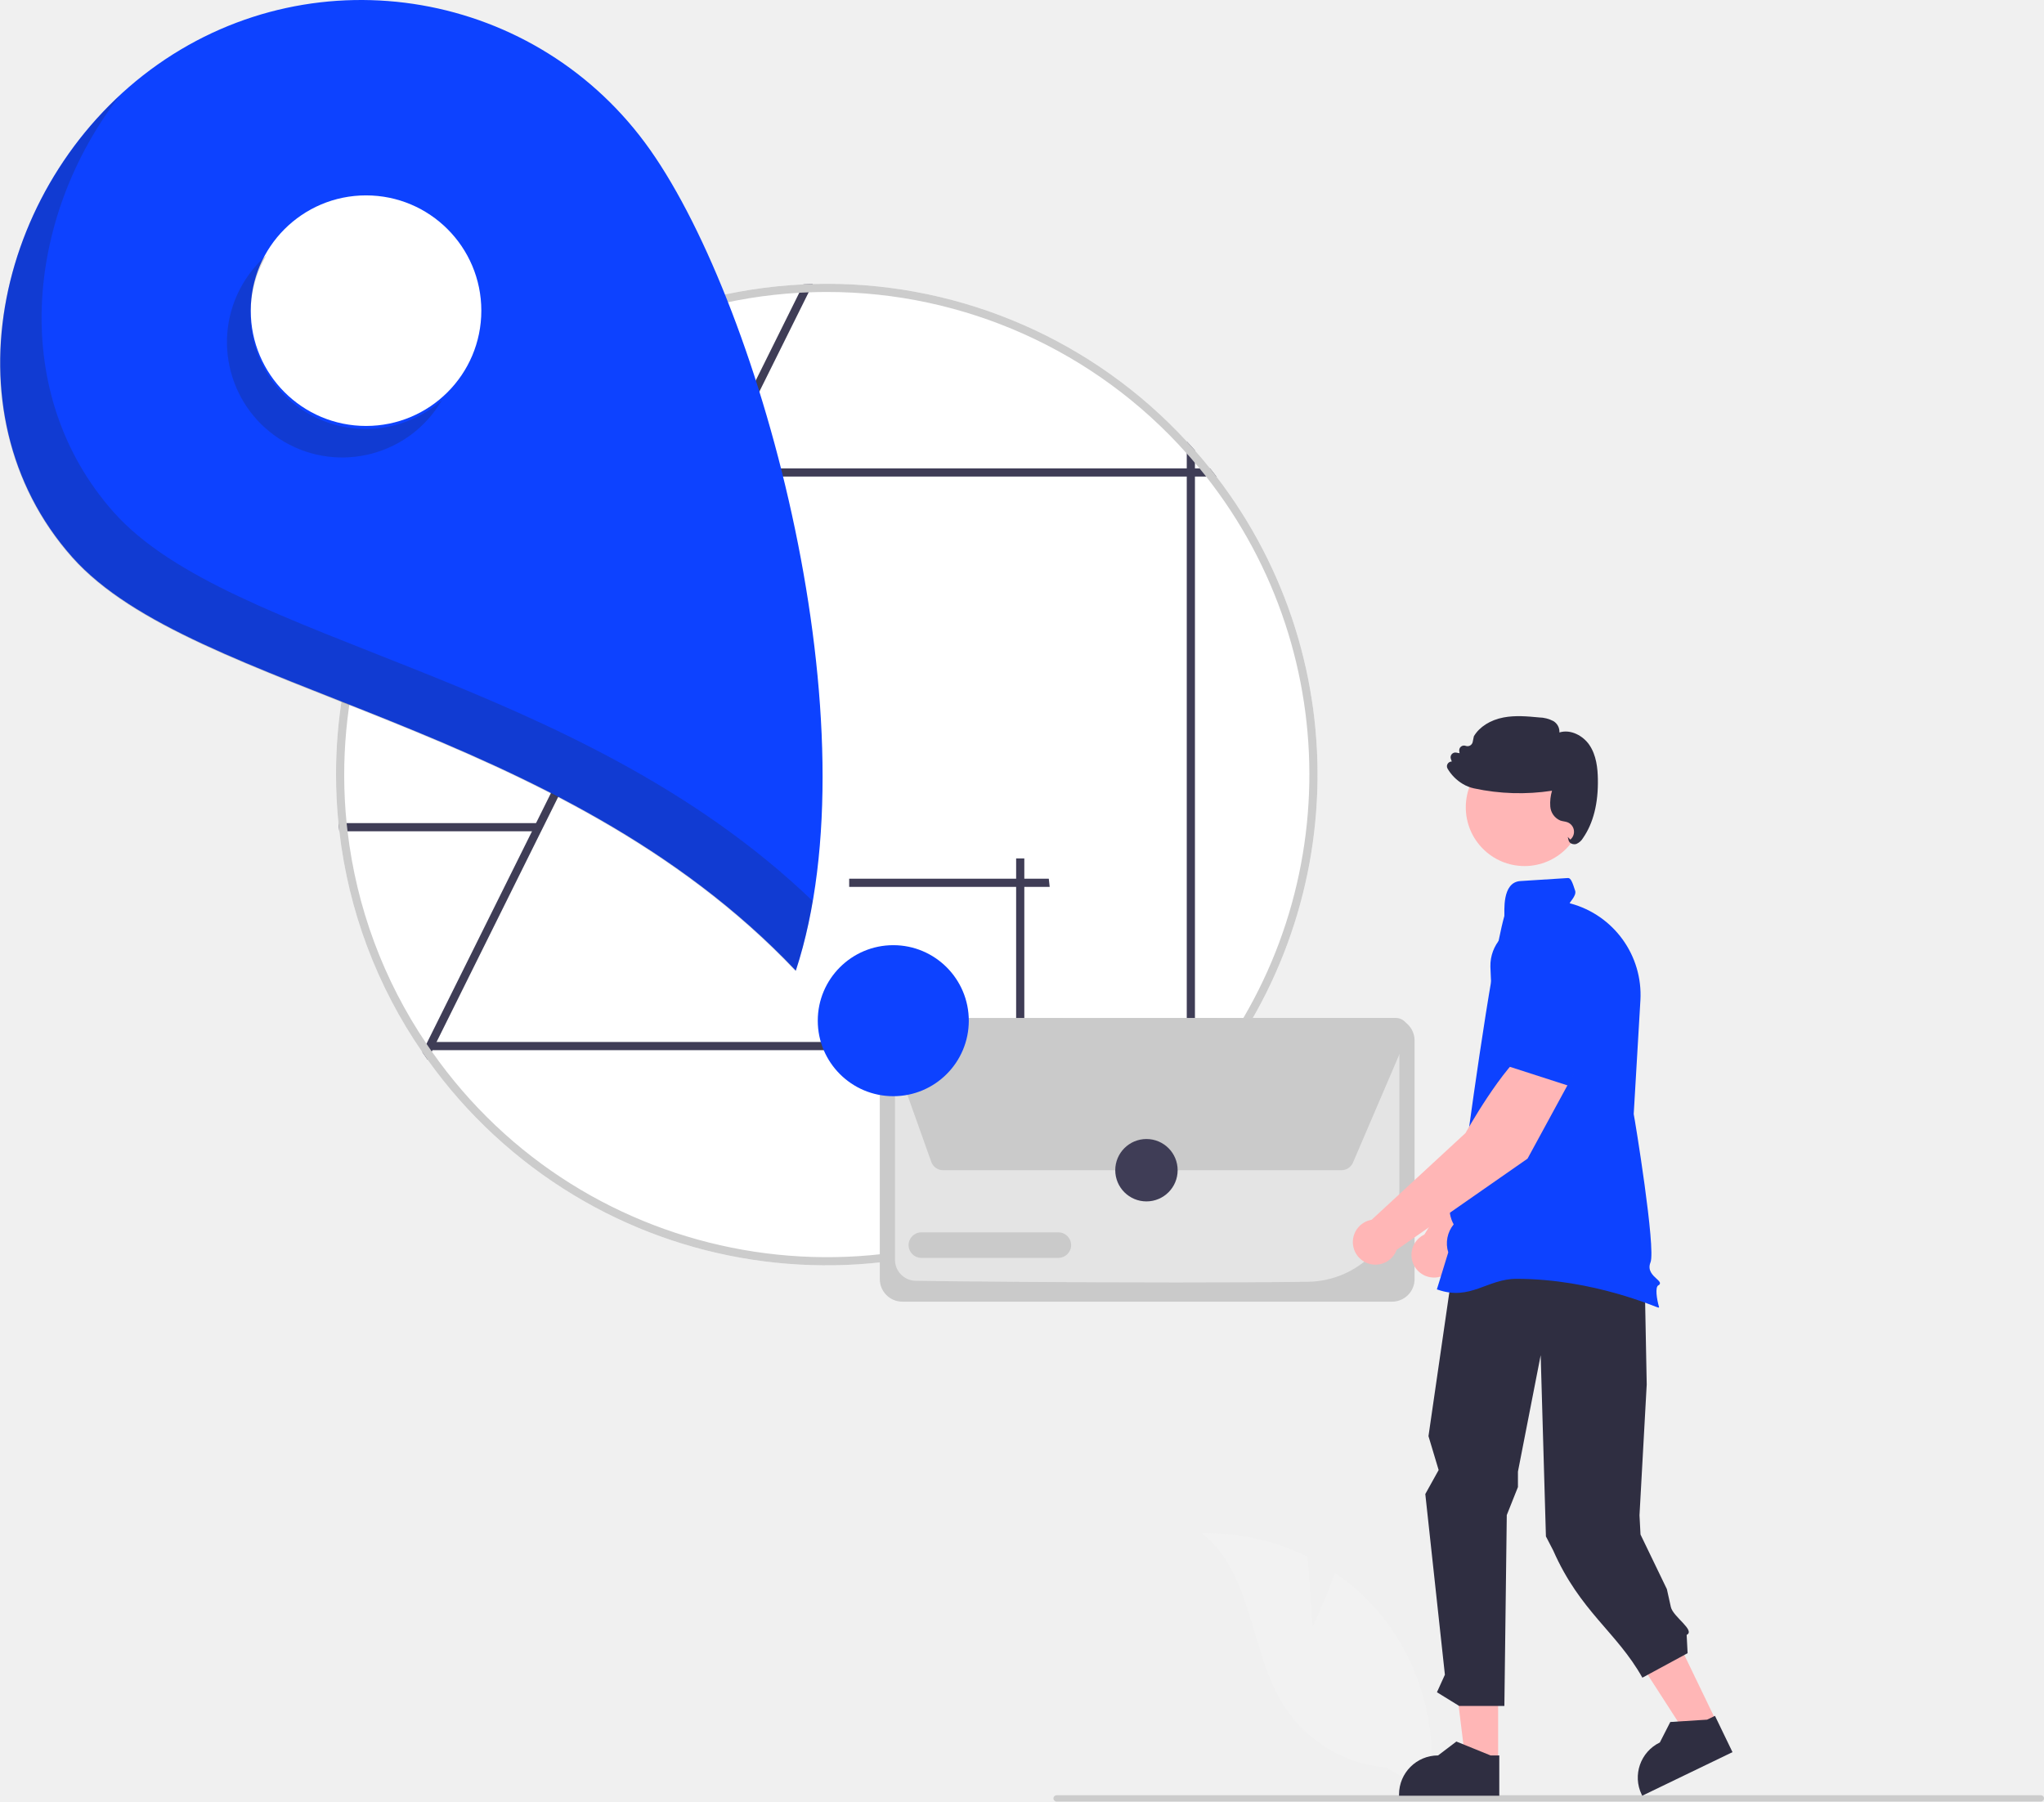
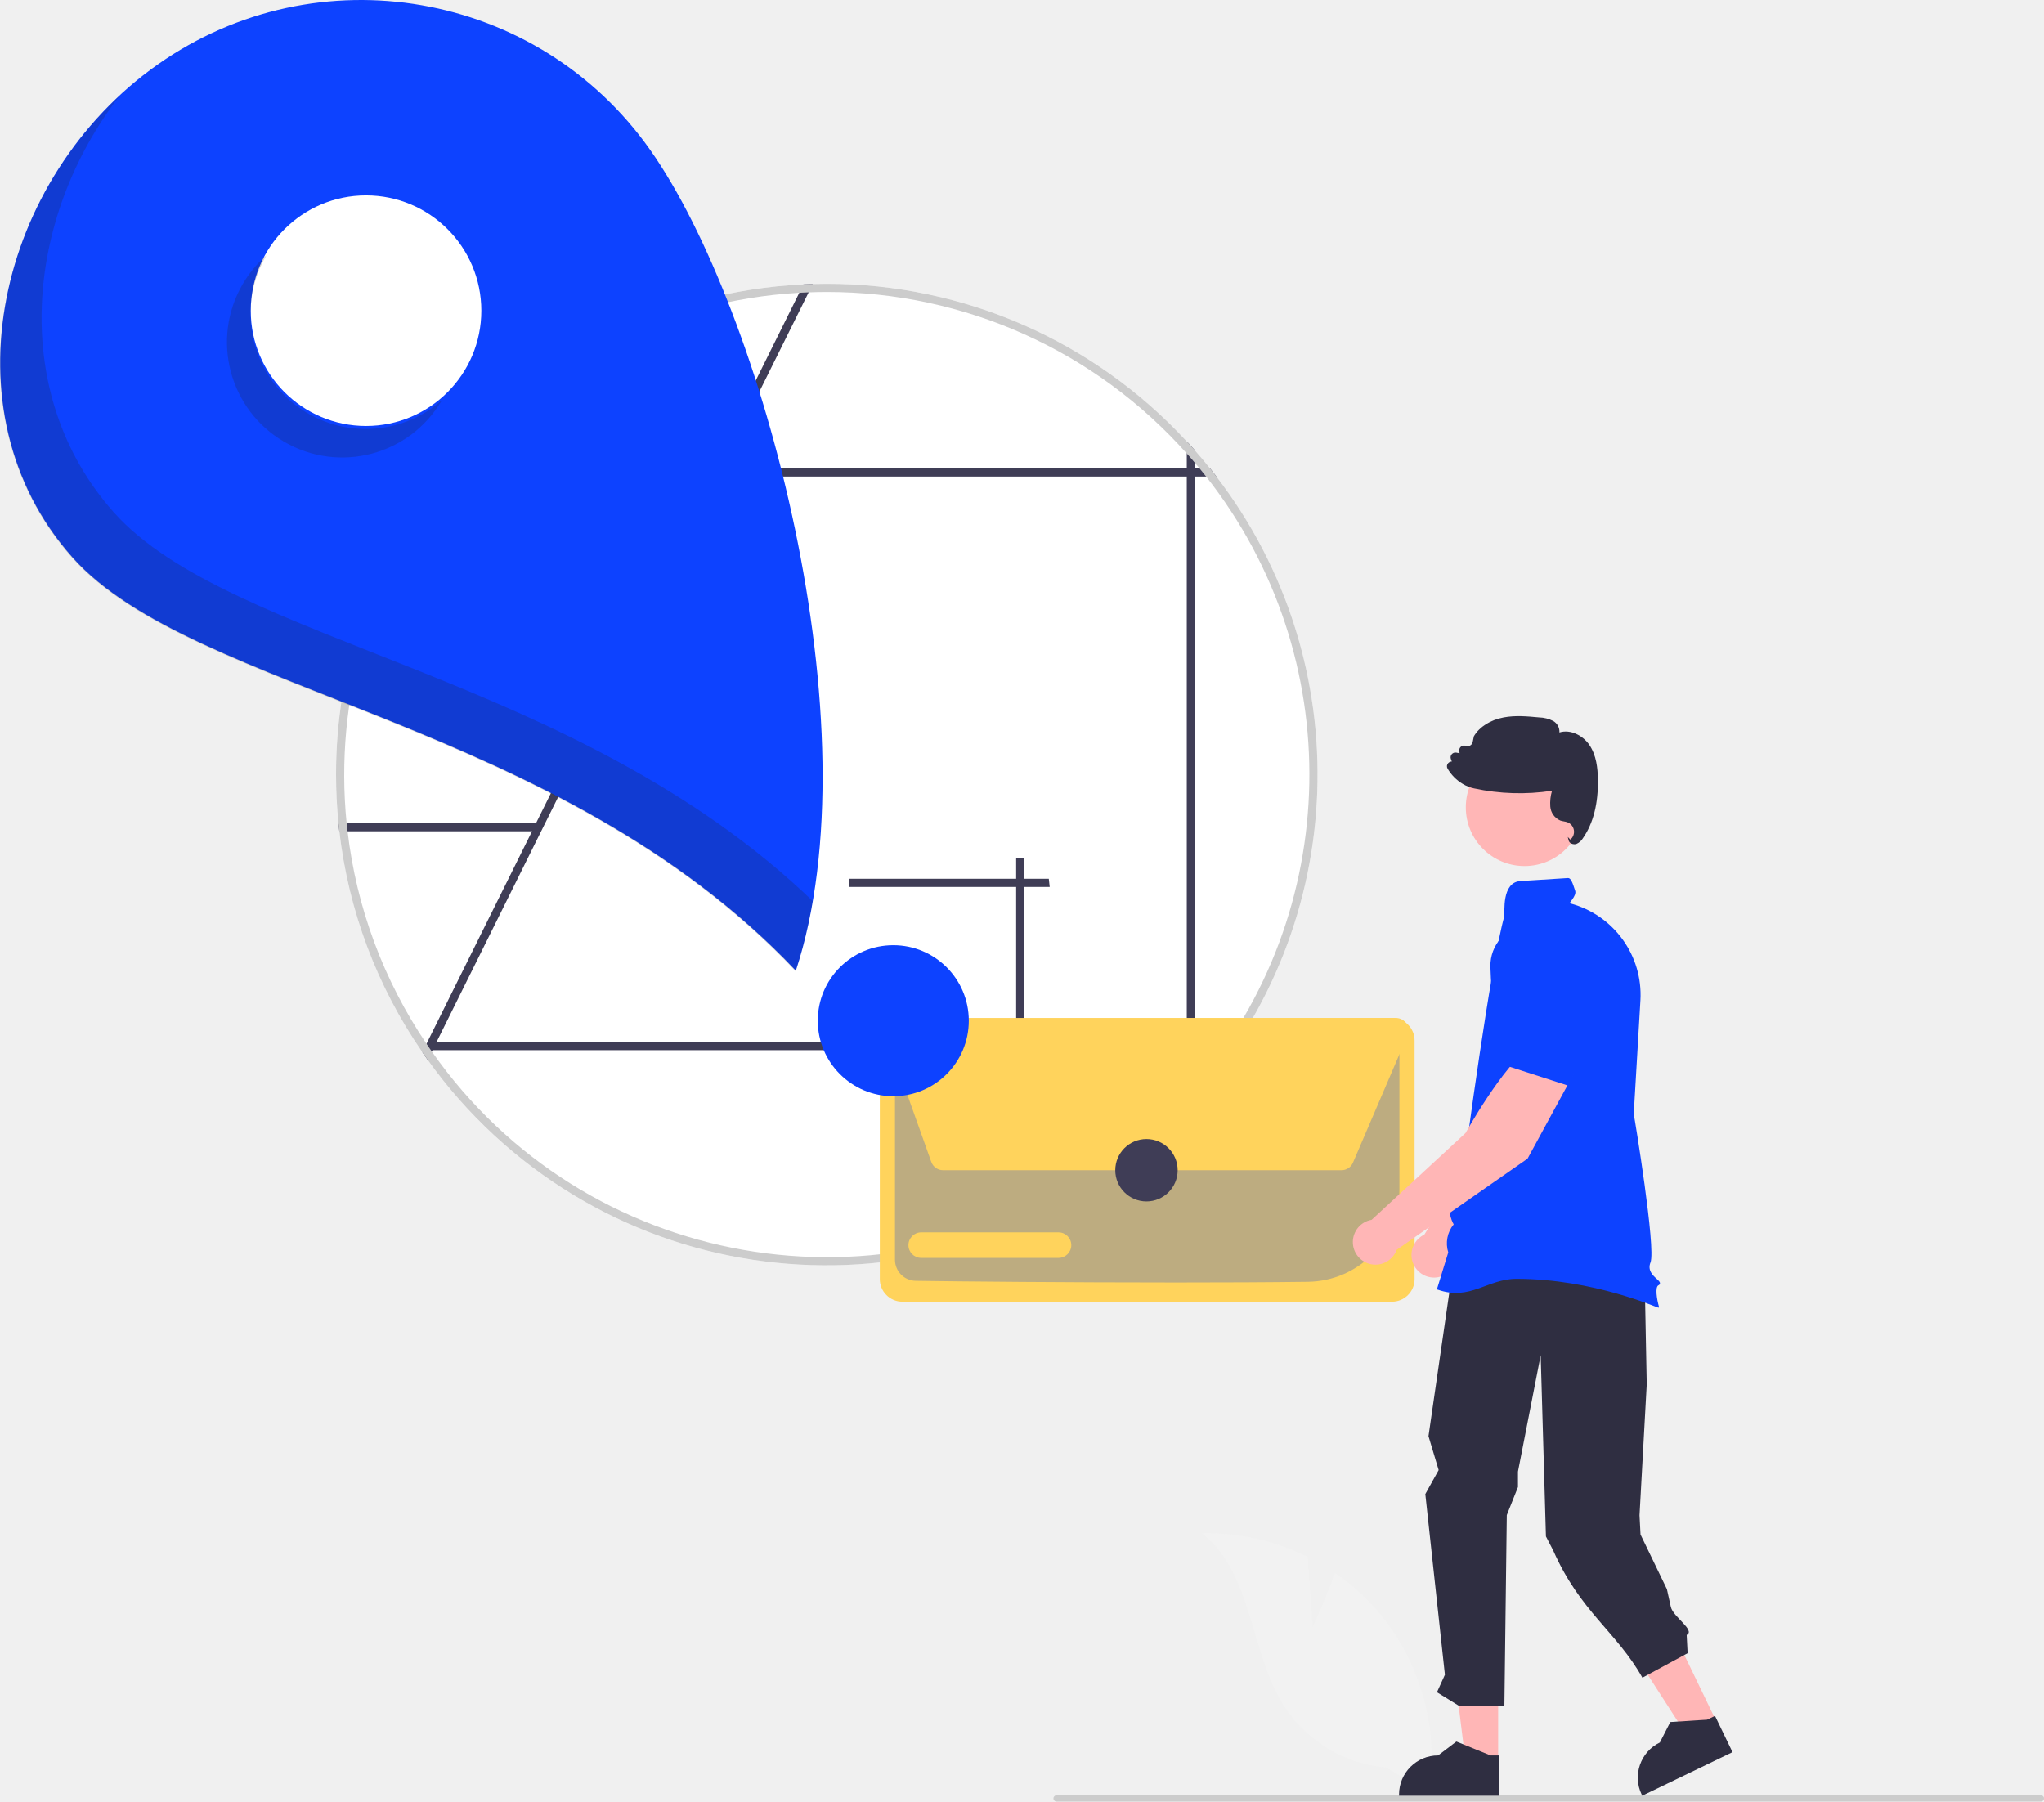
- <svg xmlns="http://www.w3.org/2000/svg" data-name="Layer 1" width="808.418" height="712.528" viewBox="0 0 808.418 712.528">
-   <path d="M714.967,737.111l-1.984-27.589a89.244,89.244,0,0,0-41.899-9.396c20.432,15.793,18.795,47.358,32.945,68.96a53.681,53.681,0,0,0,40.028,23.722l17.004,9.783A89.952,89.952,0,0,0,740.117,730.244,86.888,86.888,0,0,0,723.749,715.849C720.032,726.52,714.967,737.111,714.967,737.111Z" transform="translate(-195.7908 -93.73606)" fill="#f2f2f2" />
-   <path id="a8455189-ed55-4a18-ae95-69e4c9a5ea4d-52" data-name="f02c4e45-f306-4b42-b3ad-5ddd3016d7d2" d="M613.681,806.264h389.281a1.247,1.247,0,0,0,0-2.494H613.681a1.247,1.247,0,0,0,0,2.494h0Z" transform="translate(-195.7908 -93.73606)" fill="#ccc" />
-   <path d="M365.83,508.549v.534h.372A5.31,5.31,0,0,1,365.83,508.549Zm2.863-226.338a192.998,192.998,0,0,0-40.001,117.868q.009,9.737.954,19.2c.097,1.084.21,2.167.356,3.235a192.546,192.546,0,0,0,32.819,87.361c.695,1.019,1.407,2.022,2.119,3.025a193.843,193.843,0,0,0,26.308,29.851c78.653,72.627,201.29,67.743,273.917-10.91,1.116-1.181,2.184-2.378,3.235-3.575a193.665,193.665,0,0,0,8.492-246.055c-.825-1.084-1.666-2.167-2.539-3.235q-2.871-3.615-5.953-7.085c-1.051-1.197-2.119-2.394-3.235-3.575A193.513,193.513,0,0,0,522.793,205.979c-1.86,0-3.704.032-5.548.081q-1.844.048-3.688.146a193.749,193.749,0,0,0-142.325,72.772c-.874,1.068-1.714,2.151-2.539,3.235Zm-2.491,226.871a5.327,5.327,0,0,1-.372-.534v.534h.372Z" transform="translate(-195.7908 -93.73606)" fill="#fff" />
-   <path d="M364.472,506.56l.55-1.116,41.182-82.93v-.016l1.602-3.219v-.016L475.837,282.212v-.016l1.602-3.219.016-.016,34.453-69.44,1.65-3.316q1.844-.097,3.688-.146l-1.633,3.3-34.55,69.601v.016l-1.602,3.219v.016L409.648,422.838l-.016.016-41.182,82.994-1.618,3.235-.259.534-1.633,3.284c-.712-1.003-1.424-2.006-2.119-3.025Z" transform="translate(-195.7908 -93.73606)" fill="#3f3d56" />
-   <path d="M408.953,419.279v3.235H330.003c-.146-1.068-.259-2.151-.356-3.235Z" transform="translate(-195.7908 -93.73606)" fill="#3f3d56" />
-   <path d="M531.647,444.514v-3.235h78.951c.146,1.068.259,2.151.356,3.235Z" transform="translate(-195.7908 -93.73606)" fill="#3f3d56" />
-   <path d="M597.682,433.243h3.235v78.951c-1.068.146-2.151.259-3.235.356Z" transform="translate(-195.7908 -93.73606)" fill="#3f3d56" />
-   <path d="M676.893,282.212c-.825-1.084-1.666-2.167-2.539-3.235h-5.953v-7.085c-1.051-1.197-2.119-2.394-3.235-3.575v10.659H371.233c-.874,1.068-1.714,2.151-2.539,3.235H665.166V531.841c1.116-1.181,2.184-2.378,3.235-3.575V282.212Z" transform="translate(-195.7908 -93.73606)" fill="#3f3d56" />
-   <rect x="170.036" y="412.11" width="300.957" height="3.235" fill="#3f3d56" />
-   <path d="M365.83,508.549v.534h.372A5.31,5.31,0,0,1,365.83,508.549Zm2.863-226.338a192.998,192.998,0,0,0-40.001,117.868q.009,9.737.954,19.2c.097,1.084.21,2.167.356,3.235a192.546,192.546,0,0,0,32.819,87.361c.695,1.019,1.407,2.022,2.119,3.025a193.843,193.843,0,0,0,26.308,29.851c78.653,72.627,201.29,67.743,273.917-10.91,1.116-1.181,2.184-2.378,3.235-3.575a193.665,193.665,0,0,0,8.492-246.055c-.825-1.084-1.666-2.167-2.539-3.235q-2.871-3.615-5.953-7.085c-1.051-1.197-2.119-2.394-3.235-3.575A193.513,193.513,0,0,0,522.793,205.979c-1.86,0-3.704.032-5.548.081q-1.844.048-3.688.146a193.749,193.749,0,0,0-142.325,72.772c-.874,1.068-1.714,2.151-2.539,3.235Zm-35.44,140.302c-.145-1.068-.258-2.151-.372-3.235a190.897,190.897,0,0,1,39.888-137.067c.857-1.084,1.715-2.167,2.604-3.235a190.621,190.621,0,0,1,136.534-69.456c1.229-.065,2.459-.129,3.704-.162q3.566-.146,7.182-.146a190.324,190.324,0,0,1,142.373,63.891c1.116,1.229,2.2,2.459,3.235,3.72.631.712,1.229,1.423,1.812,2.151.889,1.068,1.746,2.151,2.604,3.235a190.481,190.481,0,0,1-4.416,241.122c-1.035,1.262-2.119,2.491-3.235,3.72a190.643,190.643,0,0,1-33.089,29.438c-86.261,60.372-205.13,39.386-265.502-46.875-.13-.178-.259-.356-.372-.534a5.31,5.31,0,0,1-.372-.534q-.703-.995-1.358-1.99a189.167,189.167,0,0,1-31.218-84.046Zm32.949,86.569a5.327,5.327,0,0,1-.372-.534v.534h.372Z" transform="translate(-195.7908 -93.73606)" fill="#ccc" />
-   <path d="M746.34,608.558h-193.65a8.941,8.941,0,0,1-8.931-8.931v-94.357a8.941,8.941,0,0,1,8.931-8.931h193.65a8.941,8.941,0,0,1,8.931,8.931v94.357A8.941,8.941,0,0,1,746.34,608.558Z" transform="translate(-195.7908 -93.73606)" fill="#cacaca" />
-   <path d="M661.041,600.965c-42.411,0-86.633-.405-103.133-.668a8.32,8.32,0,0,1-8.148-8.286V505.277a2.941,2.941,0,0,1,2.93-2.938H746.334a2.94,2.94,0,0,1,2.937,2.93v58.848a36.714,36.714,0,0,1-36.096,36.57C697.797,600.887,679.588,600.965,661.041,600.965Z" transform="translate(-195.7908 -93.73606)" fill="#e4e4e4" />
-   <path d="M726.348,556.561H568.783a4.963,4.963,0,0,1-4.665-3.29l-17.833-50.032a4.953,4.953,0,0,1,4.658-6.615l196.958-.275h.007a4.953,4.953,0,0,1,4.552,6.904l-.27-.116.27.116-21.56,50.307A4.947,4.947,0,0,1,726.348,556.561Z" transform="translate(-195.7908 -93.73606)" fill="#cacaca" />
-   <path d="M614.452,591.237H560.12a5.048,5.048,0,0,1,0-10.095h54.333a5.048,5.048,0,0,1,0,10.095Z" transform="translate(-195.7908 -93.73606)" fill="#cacaca" />
-   <circle cx="453.431" cy="462.825" r="12.338" fill="#3f3d56" />
-   <path d="M258.161,119.249a139.809,139.809,0,0,1,194.807,33.808c44.459,63.13,89.07,228.674,57.579,324.575-93.929-99.215-238.233-109.525-286.194-163.576C173.105,256.301,195.031,163.707,258.161,119.249Z" transform="translate(-195.7908 -93.73606)" fill="#0d42ff" />
-   <circle id="faf5c3b1-f7bb-4793-8f76-a694569c182e" data-name="b262ea8c-1946-46c9-a449-3a1996c39394" cx="144.772" cy="122.871" r="45.596" fill="#fff" />
-   <circle id="e618366e-6f5c-4381-83a5-490aecbf791d" data-name="bcc29a3a-8123-4529-80aa-6f70df2823cf" cx="353.301" cy="403.688" r="29.865" fill="#0d42ff" />
-   <path d="M291.78,206.086a45.595,45.595,0,1,0,78.75,45.98,45.59,45.59,0,0,1-69.417-57.289A45.595,45.595,0,0,0,291.78,206.086Z" transform="translate(-195.7908 -93.73606)" fill="#231f20" opacity="0.2" style="isolation:isolate" />
-   <path d="M224.267,314.271c47.961,54.051,192.265,64.36,286.194,163.576a193.394,193.394,0,0,0,6.751-27.759C423.33,359.892,287.06,348.493,240.721,296.271c-41.474-46.74-35.018-116.294,2.412-164.69C191.798,179.167,177.303,261.344,224.267,314.271Z" transform="translate(-195.7908 -93.73606)" fill="#231f20" opacity="0.2" style="isolation:isolate" />
-   <path d="M820.42,505.241,801.056,499.343c-8.429,10.163-15.417,39.602-15.417,39.602L759.138,582.009A8.937,8.937,0,1,0,771.88,590.771l40.109-48.693Z" transform="translate(-195.7908 -93.73606)" fill="#ffb6b6" />
-   <path d="M820.049,509.941l3.579-29.312L815.606,467.233a16.433,16.433,0,0,0-15.452-7.881h0a16.394,16.394,0,0,0-14.899,16.705c.301,12.598,2.286,28.53,10.031,32.883l.078.044Z" transform="translate(-195.7908 -93.73606)" fill="#0d42ff" />
-   <polygon points="678.959 681.066 667.348 686.67 640.203 644.55 657.341 636.278 678.959 681.066" fill="#ffb6b6" />
-   <path d="M881.007,786.717l-35.707,17.236-.218-.452a15.433,15.433,0,0,1,7.189-20.607l.001-0,4.133-8.097,14.558-.926,3.117-1.505Z" transform="translate(-195.7908 -93.73606)" fill="#2f2e41" />
-   <polygon points="592.527 696.767 579.634 696.766 573.5 647.033 592.53 647.034 592.527 696.767" fill="#ffb6b6" />
-   <path d="M788.772,803.953l-39.649-.001v-.501a15.433,15.433,0,0,1,15.433-15.432h.001l7.242-5.494,13.513,5.495,3.461 0Z" transform="translate(-195.7908 -93.73606)" fill="#2f2e41" />
-   <path d="M775.54,559.85,760.765,661.737l4.021,13.406-5.276,9.495,7.748,71.464-3.145,6.924,8.788,5.42h17.882l.949-75.49,4.417-11.084v-6.108l8.992-46.032,2.074,71.66,2.871,5.537c10.693,24.262,25.098,32.205,35.282,50.34l17.883-9.686-.375-7.224c3.592-1.819-5.394-7.135-6.257-11.068l-1.564-7.042-10.431-21.608-.398-7.61,2.855-51.756-1.343-69.696L822.279,553.644Z" transform="translate(-195.7908 -93.73606)" fill="#2f2e41" />
-   <circle cx="602.964" cy="319.3" r="23.232" fill="#ffb6b6" />
-   <path d="M764.428,603.803l-.339-.118,4.497-14.614a11.904,11.904,0,0,1,2.147-11.099c-.727-1.259-3.726-7.203,1.157-12.254-.292-1.473-1.76-10.189,3.364-14.45,0,0,9.942-75.356,15.519-95.26.162-1.456-1.144-13.346,6.356-13.812,3.956-.246,9.892-.621,18.801-1.196,1.151-.083,1.825,1.861,2.847,5.024.692,2.14-2.867,5.064-2.006,5.016l.061-.004.059.016A37.455,37.455,0,0,1,844.586,489.33l-2.648,45.026c.401,1.811,8.836,53.156,6.631,58.668-1.251,3.126.882,5.074,2.439,6.496.802.733,1.382,1.262,1.301,1.841a.965.965,0,0,1-.601.709c-1.409.704-.63,5.535.192,8.415l.084.294-.272.14c-.314.161-25.525-11.401-56.153-11.402C784.015,599.516,777.342,608.308,764.428,603.803Z" transform="translate(-195.7908 -93.73606)" fill="#0d42ff" />
-   <path d="M817.166,427.32a1.935,1.935,0,0,1-.987-1.229l-.331-1.349,1.018,1.061a4.021,4.021,0,0,0-1.177-6.873,8.438,8.438,0,0,0-1.374-.334,9.511,9.511,0,0,1-1.439-.347,6.562,6.562,0,0,1-3.938-5.535,17.389,17.389,0,0,1,.689-6.243,85.018,85.018,0,0,1-30.843-.927,14.316,14.316,0,0,1-4.427-1.741,17.148,17.148,0,0,1-6.057-6.094,1.83,1.83,0,0,1,.248-2.156,1.991,1.991,0,0,1,1.448-.637l-.371-1.005a1.893,1.893,0,0,1,2.123-2.517l1.315.246-.126-.874a1.892,1.892,0,0,1,2.539-2.042,2.085,2.085,0,0,0,2.777-1.532l.452-2.196.045-.116c2.225-3.706,6.499-6.4,11.726-7.391,4.662-.883,9.421-.437,14.025-.006a12.84,12.84,0,0,1,5.607,1.416,4.9,4.9,0,0,1,2.445,4.523c4.533-1.394,9.397,1.383,11.801,4.882,2.859,4.161,3.321,9.381,3.405,13.464.197,9.651-1.791,17.547-5.909,23.469a5.529,5.529,0,0,1-2.55,2.266,2.616,2.616,0,0,1-.844.136A2.712,2.712,0,0,1,817.166,427.32Z" transform="translate(-195.7908 -93.73606)" fill="#2f2e41" />
-   <path d="M818.002,518.794l-17.053-10.906c-10.859,7.511-25.534,33.971-25.534,33.971l-37.141,34.313a8.937,8.937,0,1,0,9.905,11.876l51.763-36.06Z" transform="translate(-195.7908 -93.73606)" fill="#ffb6b6" />
-   <path d="M816.376,523.219,827.733,495.961l-4.108-15.064A16.433,16.433,0,0,0,810.874,469.138h0a16.394,16.394,0,0,0-18.855,12.063c-3.111,12.212-5.5,28.088.783,34.37l.064.064Z" transform="translate(-195.7908 -93.73606)" fill="#0d42ff" />
+ <svg xmlns="http://www.w3.org/2000/svg" version="1.1" width="808.418" height="712.528" viewBox="0,0,256,225.625">
+   <g fill="none" fill-rule="nonzero" stroke="none" stroke-width="1" stroke-linecap="butt" stroke-linejoin="miter" stroke-miterlimit="10" stroke-dasharray="" stroke-dashoffset="0" font-family="none" font-weight="none" font-size="none" text-anchor="none" style="mix-blend-mode: normal">
+     <g transform="translate(0,-0.00478) scale(0.31667,0.31667)">
+       <path transform="translate(-195.7908,-93.73606)" d="M714.967,737.111l-1.984,-27.589c-12.993,-6.495 -27.376,-9.721 -41.899,-9.396c20.432,15.793 18.795,47.358 32.945,68.96c9.044,13.579 23.773,22.308 40.028,23.722l17.004,9.783c3.937,-26.018 -3.717,-52.455 -20.944,-72.346c-4.83,-5.467 -10.329,-10.303 -16.368,-14.395c-3.717,10.671 -8.782,21.262 -8.782,21.262z" fill="#f2f2f2" />
+       <path transform="translate(-195.7908,-93.73606)" d="M613.681,806.264h389.281c0.689,0 1.247,-0.558 1.247,-1.247c0,-0.689 -0.558,-1.247 -1.247,-1.247h-389.281c-0.689,0 -1.247,0.558 -1.247,1.247c0,0.689 0.558,1.247 1.247,1.247v0z" id="a8455189-ed55-4a18-ae95-69e4c9a5ea4d-52" fill="#cccccc" />
+       <path transform="translate(-195.7908,-93.73606)" d="M365.83,508.549v0.534h0.372c-0.135,-0.17 -0.259,-0.348 -0.372,-0.534zM368.693,282.212c-25.985,33.793 -40.05,75.239 -40.001,117.868c0.006,6.492 0.324,12.892 0.954,19.2c0.097,1.084 0.21,2.167 0.356,3.235c3.61,31.371 14.881,61.373 32.819,87.361c0.695,1.019 1.407,2.022 2.119,3.025c7.722,10.826 16.538,20.829 26.308,29.851c78.653,72.627 201.29,67.743 273.917,-10.91c1.116,-1.181 2.184,-2.378 3.235,-3.575c61.309,-69.434 64.868,-172.56 8.492,-246.055c-0.825,-1.084 -1.666,-2.167 -2.539,-3.235c-1.914,-2.41 -3.898,-4.772 -5.953,-7.085c-1.051,-1.197 -2.119,-2.394 -3.235,-3.575c-36.661,-39.762 -88.289,-62.368 -142.373,-62.339c-1.86,0 -3.704,0.032 -5.548,0.081c-1.23,0.032 -2.459,0.081 -3.688,0.146c-55.704,2.644 -107.567,29.162 -142.325,72.772c-0.874,1.068 -1.714,2.151 -2.539,3.235zM366.202,509.083c-0.135,-0.17 -0.259,-0.348 -0.372,-0.534v0.534z" fill="#ffffff" />
+       <path transform="translate(-195.7908,-93.73606)" d="M364.472,506.56l0.55,-1.116l41.182,-82.93v-0.016l1.602,-3.219v-0.016l68.032,-137.051v-0.016l1.602,-3.219l0.016,-0.016l34.453,-69.44l1.65,-3.316c1.23,-0.065 2.459,-0.113 3.688,-0.146l-1.633,3.3l-34.55,69.601v0.016l-1.602,3.219v0.016l-69.812,140.626l-0.016,0.016l-41.182,82.994l-1.618,3.235l-0.259,0.534l-1.633,3.284c-0.712,-1.003 -1.424,-2.006 -2.119,-3.025z" fill="#3f3d56" />
+       <path transform="translate(-195.7908,-93.73606)" d="M408.953,419.279v3.235h-78.951c-0.146,-1.068 -0.259,-2.151 -0.356,-3.235z" fill="#3f3d56" />
+       <path transform="translate(-195.7908,-93.73606)" d="M531.647,444.514v-3.235h78.951c0.146,1.068 0.259,2.151 0.356,3.235z" fill="#3f3d56" />
+       <path transform="translate(-195.7908,-93.73606)" d="M597.682,433.243h3.235v78.951c-1.068,0.146 -2.151,0.259 -3.235,0.356z" fill="#3f3d56" />
+       <path transform="translate(-195.7908,-93.73606)" d="M676.893,282.212c-0.825,-1.084 -1.666,-2.167 -2.539,-3.235h-5.953v-7.085c-1.051,-1.197 -2.119,-2.394 -3.235,-3.575v10.659h-293.933c-0.874,1.068 -1.714,2.151 -2.539,3.235h296.473v249.63c1.116,-1.181 2.184,-2.378 3.235,-3.575v-246.055z" fill="#3f3d56" />
+       <rect x="170.036" y="412.11" width="300.957" height="3.235" fill="#3f3d56" />
+       <path transform="translate(-195.7908,-93.73606)" d="M365.83,508.549v0.534h0.372c-0.135,-0.17 -0.259,-0.348 -0.372,-0.534zM368.693,282.212c-25.985,33.793 -40.05,75.239 -40.001,117.868c0.006,6.492 0.324,12.892 0.954,19.2c0.097,1.084 0.21,2.167 0.356,3.235c3.61,31.371 14.881,61.373 32.819,87.361c0.695,1.019 1.407,2.022 2.119,3.025c7.722,10.826 16.538,20.829 26.308,29.851c78.653,72.627 201.29,67.743 273.917,-10.91c1.116,-1.181 2.184,-2.378 3.235,-3.575c61.309,-69.434 64.868,-172.56 8.492,-246.055c-0.825,-1.084 -1.666,-2.167 -2.539,-3.235c-1.914,-2.41 -3.898,-4.772 -5.953,-7.085c-1.051,-1.197 -2.119,-2.394 -3.235,-3.575c-36.661,-39.762 -88.289,-62.368 -142.373,-62.339c-1.86,0 -3.704,0.032 -5.548,0.081c-1.23,0.032 -2.459,0.081 -3.688,0.146c-55.704,2.644 -107.567,29.162 -142.325,72.772c-0.874,1.068 -1.714,2.151 -2.539,3.235zM333.254,422.514c-0.145,-1.068 -0.258,-2.151 -0.372,-3.235c-4.93,-49.128 9.366,-98.256 39.888,-137.067c0.857,-1.084 1.715,-2.167 2.604,-3.235c33.797,-41.224 83.313,-66.413 136.534,-69.456c1.229,-0.065 2.459,-0.129 3.704,-0.162c2.377,-0.097 4.771,-0.146 7.182,-0.146c54.408,-0.032 106.229,23.223 142.373,63.891c1.116,1.229 2.2,2.459 3.235,3.72c0.631,0.712 1.229,1.423 1.812,2.151c0.889,1.068 1.746,2.151 2.604,3.235c56.073,71.191 54.226,172.031 -4.416,241.122c-1.035,1.262 -2.119,2.491 -3.235,3.72c-9.849,11.065 -20.953,20.944 -33.089,29.438c-86.261,60.372 -205.13,39.386 -265.502,-46.875c-0.13,-0.178 -0.259,-0.356 -0.372,-0.534c-0.135,-0.17 -0.259,-0.348 -0.372,-0.534c-0.469,-0.663 -0.922,-1.326 -1.358,-1.99c-16.991,-25.109 -27.697,-53.934 -31.218,-84.046zM366.202,509.083c-0.135,-0.17 -0.259,-0.348 -0.372,-0.534v0.534z" fill="#cccccc" />
+       <path transform="translate(-195.7908,-93.73606)" d="M746.34,608.558h-193.65c-4.93,-0.006 -8.925,-4.001 -8.931,-8.931v-94.357c0.006,-4.93 4.001,-8.925 8.931,-8.931h193.65c4.93,0.006 8.925,4.001 8.931,8.931v94.357c-0.006,4.93 -4.001,8.925 -8.931,8.931z" fill="#ffd35c" />
+       <path transform="translate(-195.7908,-93.73606)" d="M661.041,600.965c-42.411,0 -86.633,-0.405 -103.133,-0.668c-4.515,-0.093 -8.131,-3.77 -8.148,-8.286v-86.734c0.002,-1.619 1.311,-2.932 2.93,-2.938h193.645c1.618,0.002 2.931,1.311 2.937,2.93v58.848c-0.075,19.982 -16.117,36.234 -36.096,36.57c-15.378,0.2 -33.587,0.278 -52.134,0.278z" fill="#bdac80" />
+       <path transform="translate(-195.7908,-93.73606)" d="M726.348,556.561h-157.564c-2.093,-0.003 -3.959,-1.319 -4.665,-3.29l-17.833,-50.032c-0.54,-1.515 -0.31,-3.199 0.616,-4.514c0.926,-1.315 2.434,-2.099 4.042,-2.101l196.958,-0.275h0.007c1.665,0 3.218,0.836 4.135,2.226c0.916,1.39 1.073,3.147 0.418,4.677l-0.27,-0.116l0.27,0.116l-21.56,50.307c-0.779,1.822 -2.57,3.003 -4.552,3.002z" fill="#ffd35c" />
+       <path transform="translate(-195.7908,-93.73606)" d="M614.452,591.237h-54.333c-2.785,-0.004 -5.041,-2.263 -5.041,-5.048c0,-2.785 2.256,-5.044 5.041,-5.048h54.333c2.785,0.004 5.041,2.263 5.041,5.048c0,2.785 -2.256,5.044 -5.041,5.048z" fill="#ffd35c" />
+       <circle cx="453.431" cy="462.825" r="12.338" fill="#3f3d56" />
+       <path transform="translate(-195.7908,-93.73606)" d="M258.161,119.249c63.13,-44.459 150.349,-29.322 194.807,33.808c44.459,63.13 89.07,228.674 57.579,324.575c-93.929,-99.215 -238.233,-109.525 -286.194,-163.576c-51.248,-57.755 -29.322,-150.349 33.808,-194.807z" fill="#0d42ff" />
+       <circle cx="144.772" cy="122.871" r="45.596" id="faf5c3b1-f7bb-4793-8f76-a694569c182e" fill="#ffffff" />
+       <circle cx="353.301" cy="403.688" r="29.865" id="e618366e-6f5c-4381-83a5-490aecbf791d" fill="#0d42ff" />
+       <path transform="translate(-195.7908,-93.73606)" d="M291.78,206.086c-12.697,21.746 -5.362,49.668 16.385,62.365c21.746,12.697 49.668,5.362 62.365,-16.385c-16.811,14.747 -41.836,15.125 -59.084,0.891c-17.247,-14.234 -21.624,-38.877 -10.333,-58.18c-3.701,3.241 -6.852,7.06 -9.333,11.309z" fill="#231f20" opacity="0.2" />
+       <path transform="translate(-195.7908,-93.73606)" d="M224.267,314.271c47.961,54.051 192.265,64.36 286.194,163.576c2.932,-9.074 5.188,-18.352 6.751,-27.759c-93.883,-90.196 -230.153,-101.595 -276.492,-153.817c-41.474,-46.74 -35.018,-116.294 2.412,-164.69c-51.335,47.586 -65.83,129.763 -18.865,182.69z" fill="#231f20" opacity="0.2" />
+       <path transform="translate(-195.7908,-93.73606)" d="M820.42,505.241l-19.363,-5.898c-8.429,10.163 -15.417,39.602 -15.417,39.602l-26.501,43.064c-3.921,1.861 -5.938,6.271 -4.781,10.455c1.157,4.183 5.152,6.931 9.472,6.514c4.32,-0.417 7.716,-3.879 8.051,-8.206l40.109,-48.693z" fill="#ffb6b6" />
+       <path transform="translate(-195.7908,-93.73606)" d="M820.049,509.941l3.579,-29.312l-8.021,-13.396c-3.232,-5.353 -9.222,-8.408 -15.452,-7.881v0c-8.586,0.784 -15.098,8.085 -14.899,16.705c0.301,12.598 2.286,28.53 10.031,32.883l0.078,0.044z" fill="#0d42ff" />
+       <path d="M678.959,681.066l-11.611,5.604l-27.145,-42.12l17.138,-8.272z" fill="#ffb6b6" />
+       <path transform="translate(-195.7908,-93.73606)" d="M881.007,786.717l-35.707,17.236l-0.218,-0.452c-3.705,-7.676 -0.486,-16.901 7.189,-20.607l0.001,-0l4.133,-8.097l14.558,-0.926l3.117,-1.505z" fill="#2f2e41" />
+       <path d="M592.527,696.767l-12.893,-0.001l-6.134,-49.733l19.03,0.001z" fill="#ffb6b6" />
+       <path transform="translate(-195.7908,-93.73606)" d="M788.772,803.953l-39.649,-0.001v-0.501c0.001,-8.523 6.91,-15.432 15.433,-15.432h0.001l7.242,-5.494l13.513,5.495l3.461,0z" fill="#2f2e41" />
+       <path transform="translate(-195.7908,-93.73606)" d="M775.54,559.85l-14.775,101.887l4.021,13.406l-5.276,9.495l7.748,71.464l-3.145,6.924l8.788,5.42h17.882l0.949,-75.49l4.417,-11.084v-6.108l8.992,-46.032l2.074,71.66l2.871,5.537c10.693,24.262 25.098,32.205 35.282,50.34l17.883,-9.686l-0.375,-7.224c3.592,-1.819 -5.394,-7.135 -6.257,-11.068l-1.564,-7.042l-10.431,-21.608l-0.398,-7.61l2.855,-51.756l-1.343,-69.696l-23.456,-17.937z" fill="#2f2e41" />
+       <circle cx="602.964" cy="319.3" r="23.232" fill="#ffb6b6" />
+       <path transform="translate(-195.7908,-93.73606)" d="M764.428,603.803l-0.339,-0.118l4.497,-14.614c-1.199,-3.825 -0.392,-7.997 2.147,-11.099c-0.727,-1.259 -3.726,-7.203 1.157,-12.254c-0.292,-1.473 -1.76,-10.189 3.364,-14.45c0,0 9.942,-75.356 15.519,-95.26c0.162,-1.456 -1.144,-13.346 6.356,-13.812c3.956,-0.246 9.892,-0.621 18.801,-1.196c1.151,-0.083 1.825,1.861 2.847,5.024c0.692,2.14 -2.867,5.064 -2.006,5.016l0.061,-0.004l0.059,0.016c17.13,4.593 28.691,20.57 27.696,38.278l-2.648,45.026c0.401,1.811 8.836,53.156 6.631,58.668c-1.251,3.126 0.882,5.074 2.439,6.496c0.802,0.733 1.382,1.262 1.301,1.841c-0.066,0.324 -0.292,0.591 -0.601,0.709c-1.409,0.704 -0.63,5.535 0.192,8.415l0.084,0.294l-0.272,0.14c-0.314,0.161 -25.525,-11.401 -56.153,-11.402c-11.544,-0 -18.217,8.792 -31.131,4.287z" fill="#0d42ff" />
+       <path transform="translate(-195.7908,-93.73606)" d="M817.166,427.32c-0.488,-0.251 -0.847,-0.698 -0.987,-1.229l-0.331,-1.349l1.018,1.061c1.109,-0.918 1.643,-2.358 1.4,-3.777c-0.243,-1.419 -1.226,-2.6 -2.577,-3.096c-0.448,-0.15 -0.908,-0.261 -1.374,-0.334c-0.488,-0.078 -0.969,-0.194 -1.439,-0.347c-2.24,-0.969 -3.757,-3.101 -3.938,-5.535c-0.151,-2.106 0.083,-4.221 0.689,-6.243c-10.251,1.575 -20.705,1.26 -30.843,-0.927c-1.562,-0.329 -3.058,-0.918 -4.427,-1.741c-2.504,-1.484 -4.588,-3.582 -6.057,-6.094c-0.398,-0.696 -0.298,-1.569 0.248,-2.156c0.374,-0.403 0.898,-0.634 1.448,-0.637l-0.371,-1.005c-0.236,-0.639 -0.11,-1.356 0.329,-1.876c0.439,-0.521 1.124,-0.765 1.794,-0.64l1.315,0.246l-0.126,-0.874c-0.096,-0.662 0.165,-1.326 0.687,-1.746c0.522,-0.42 1.226,-0.532 1.853,-0.296c0.571,0.215 1.207,0.169 1.741,-0.126c0.534,-0.295 0.912,-0.808 1.035,-1.406l0.452,-2.196l0.045,-0.116c2.225,-3.706 6.499,-6.4 11.726,-7.391c4.662,-0.883 9.421,-0.437 14.025,-0.006c1.952,0.04 3.87,0.524 5.607,1.416c1.604,0.925 2.55,2.675 2.445,4.523c4.533,-1.394 9.397,1.383 11.801,4.882c2.859,4.161 3.321,9.381 3.405,13.464c0.197,9.651 -1.791,17.547 -5.909,23.469c-0.59,1.005 -1.482,1.798 -2.55,2.266c-0.272,0.091 -0.557,0.137 -0.844,0.136c-0.449,0.002 -0.892,-0.108 -1.288,-0.319z" fill="#2f2e41" />
+       <path transform="translate(-195.7908,-93.73606)" d="M818.002,518.794l-17.053,-10.906c-10.859,7.511 -25.534,33.971 -25.534,33.971l-37.141,34.313c-4.278,0.734 -7.41,4.436 -7.425,8.776c-0.015,4.34 3.09,8.064 7.363,8.829c4.273,0.764 8.477,-1.652 9.967,-5.729l51.763,-36.06z" fill="#ffb6b6" />
+       <path transform="translate(-195.7908,-93.73606)" d="M816.376,523.219l11.357,-27.258l-4.108,-15.064c-1.667,-6.027 -6.61,-10.585 -12.752,-11.759v0c-8.479,-1.563 -16.72,3.71 -18.855,12.063c-3.111,12.212 -5.5,28.088 0.783,34.37l0.064,0.064z" fill="#0d42ff" />
+     </g>
+   </g>
</svg>
